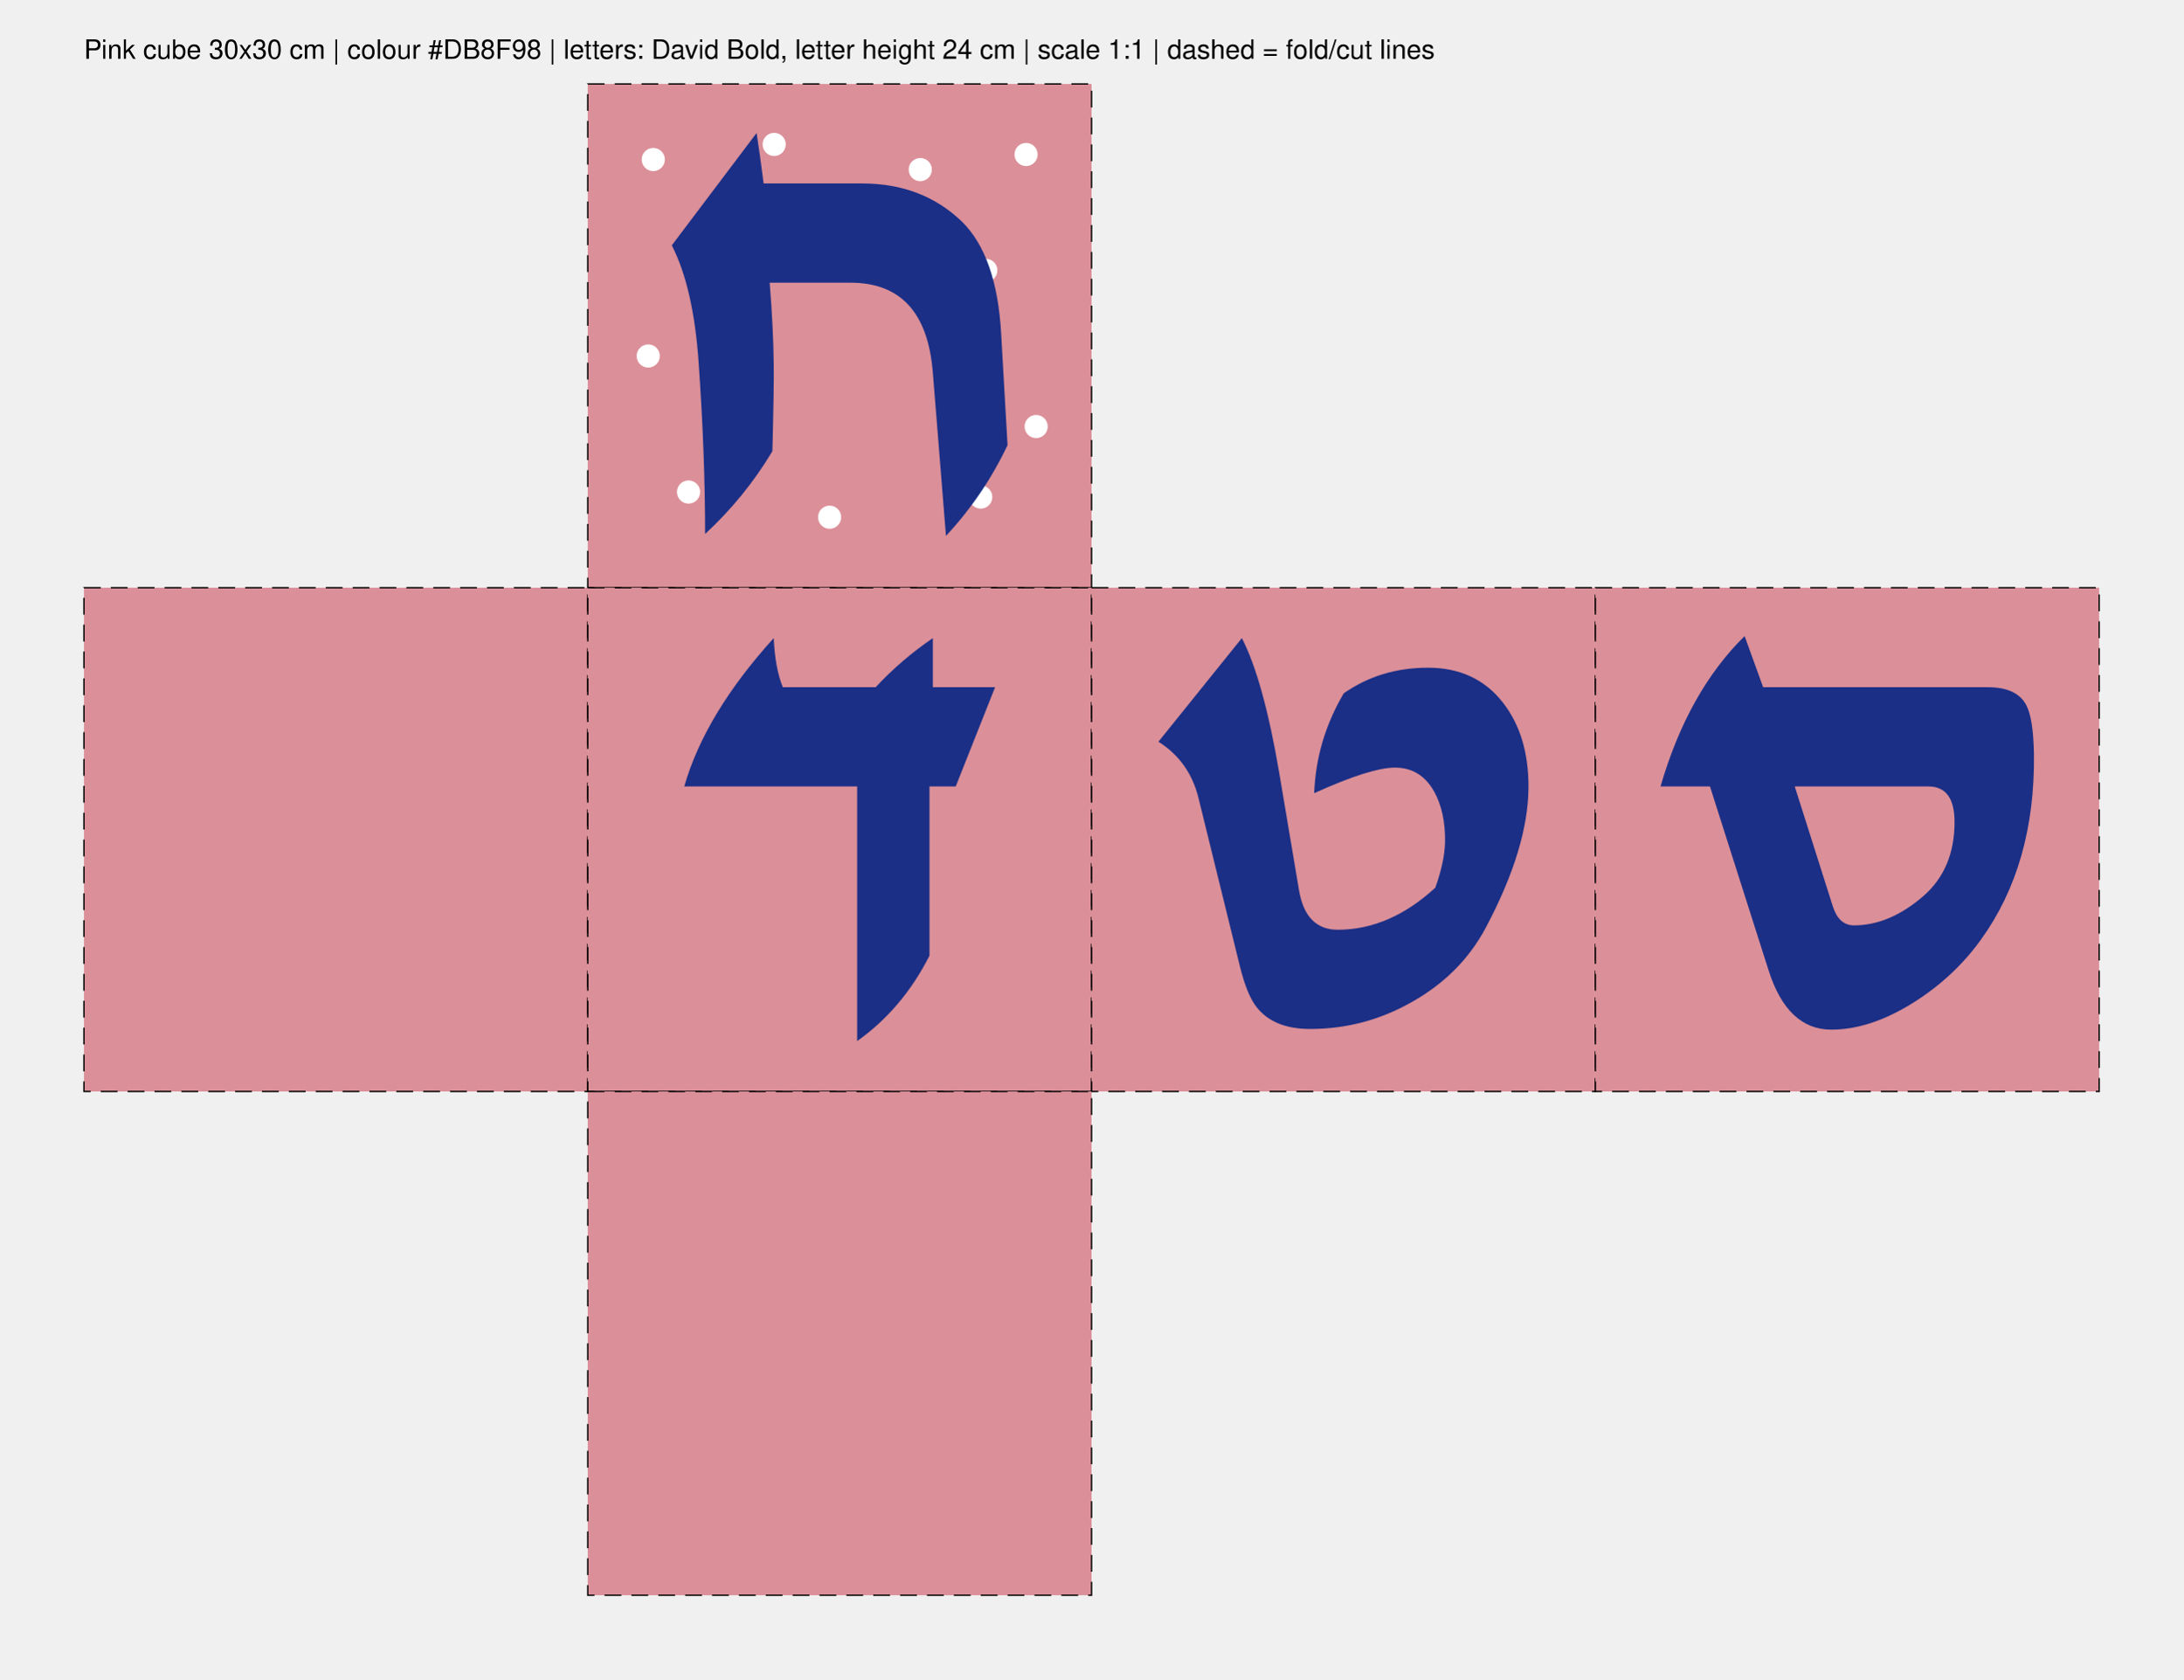
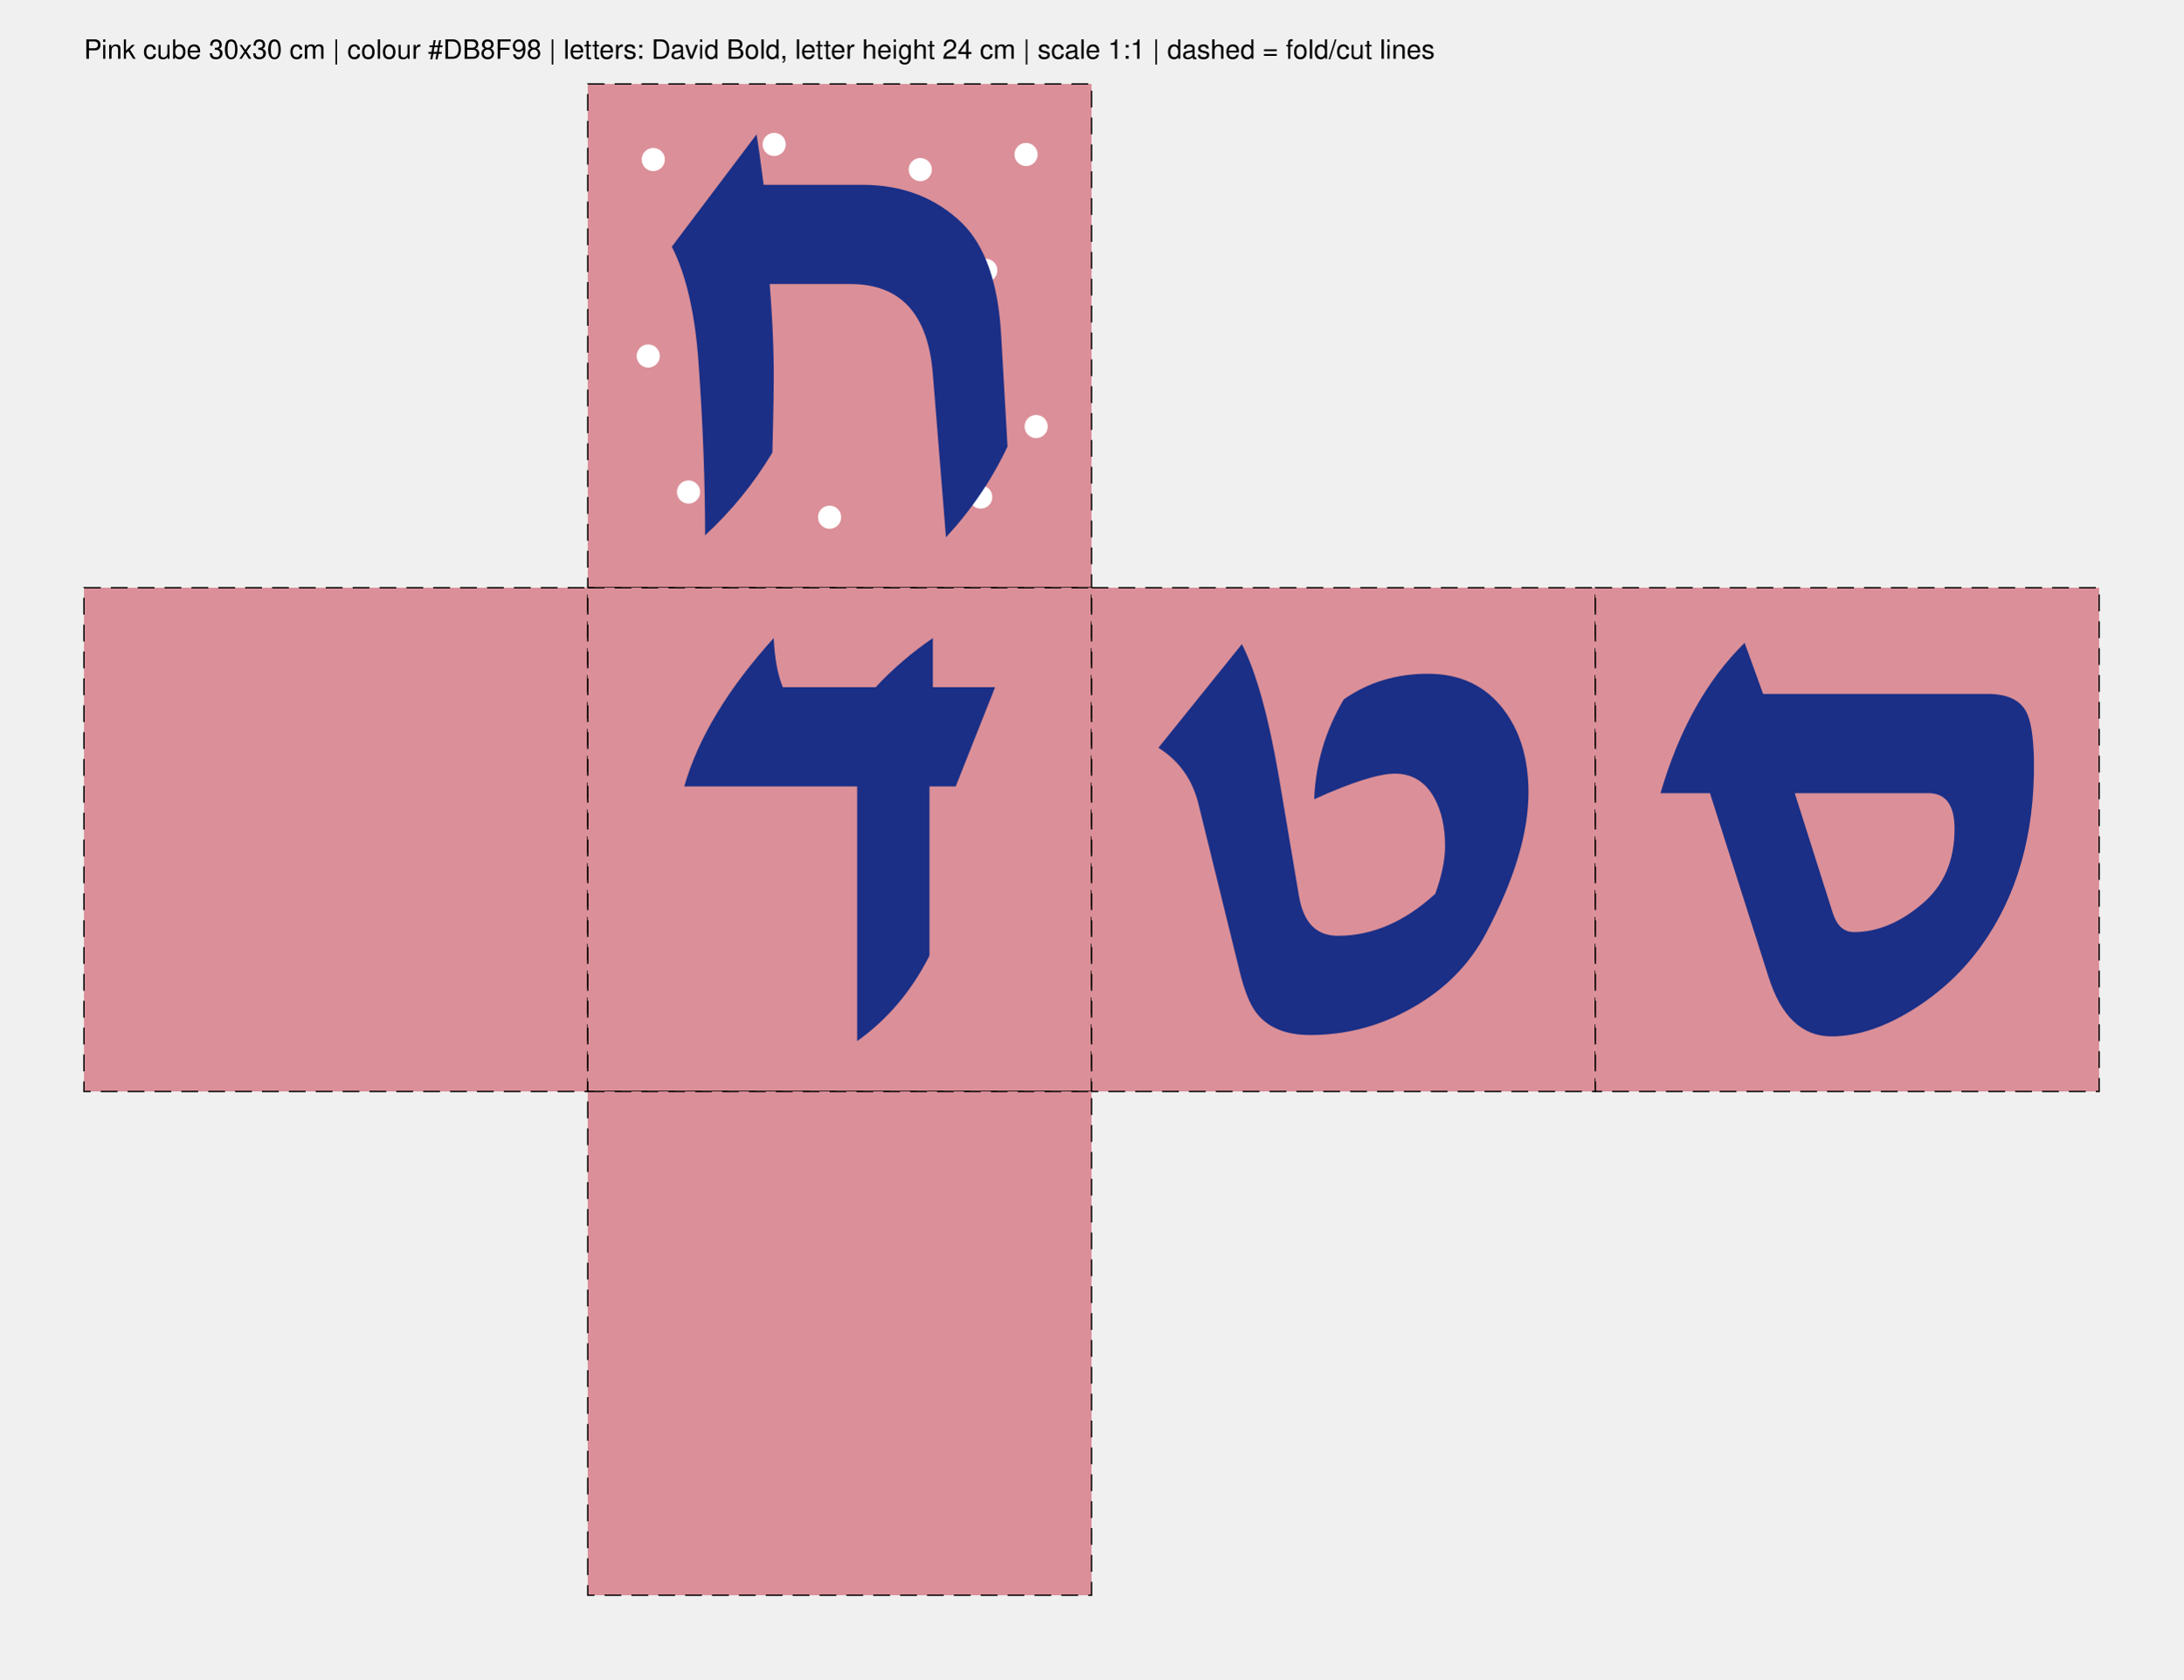
<svg xmlns="http://www.w3.org/2000/svg" width="130cm" height="100cm" viewBox="0 0 130 100">
  <rect x="35" y="5" width="30" height="30" fill="#db8f98" stroke="#000" stroke-width="0.08" stroke-dasharray="1 0.6" />
  <circle cx="38.90" cy="9.50" r="0.69" fill="#fff" />
  <circle cx="46.10" cy="8.60" r="0.69" fill="#fff" />
  <circle cx="54.80" cy="10.10" r="0.69" fill="#fff" />
  <circle cx="61.10" cy="9.20" r="0.69" fill="#fff" />
  <circle cx="41.60" cy="15.20" r="0.69" fill="#fff" />
  <circle cx="50.30" cy="13.70" r="0.69" fill="#fff" />
  <circle cx="58.70" cy="16.10" r="0.69" fill="#fff" />
  <circle cx="38.60" cy="21.20" r="0.69" fill="#fff" />
  <circle cx="44.90" cy="23.30" r="0.69" fill="#fff" />
  <circle cx="56.90" cy="22.70" r="0.69" fill="#fff" />
  <circle cx="61.70" cy="25.40" r="0.69" fill="#fff" />
  <circle cx="41.00" cy="29.30" r="0.69" fill="#fff" />
  <circle cx="49.40" cy="30.80" r="0.69" fill="#fff" />
  <circle cx="58.40" cy="29.60" r="0.69" fill="#fff" />
-   <path d="M1053 213Q983 65 870 -57L831 428Q810 696 586 696H346Q357 558 358 453Q359 384 354 195Q272 58 154 -51Q154 185 135 455Q120 680 55 807L307 1141Q315 1092 328 991H621Q800 991 918 877Q1021 775 1034 545Z" fill="#1b2f86" transform="translate(50.000 20.000) rotate(0) scale(0.020033 -0.020033) translate(-554.00 -538.00)" />
+   <path d="M1053 213Q983 65 870 -57L831 428Q810 696 586 696H346Q357 558 358 453Q359 384 354 195Q272 58 154 -51Q154 185 135 455Q120 680 55 807L307 1141Q315 1092 328 991H621Q800 991 918 877Q1021 775 1034 545Z" fill="#1b2f86" transform="translate(50.000 20.000) rotate(0) scale(0.020033 -0.020033) translate(-554.00 -542.00)" />
  <rect x="5" y="35" width="30" height="30" fill="#db8f98" stroke="#000" stroke-width="0.08" stroke-dasharray="1 0.6" />
  <rect x="35" y="35" width="30" height="30" fill="#db8f98" stroke="#000" stroke-width="0.08" stroke-dasharray="1 0.6" />
  <path d="M969 991 852 696H774V193Q694 35 559 -61V696H45Q107 912 311 1137Q315 1047 338 991H614Q689 1072 784 1137V991Z" fill="#1b2f86" transform="translate(50.000 50.000) rotate(0) scale(0.020033 -0.020033) translate(-507.00 -538.00)" />
  <rect x="65" y="35" width="30" height="30" fill="#db8f98" stroke="#000" stroke-width="0.08" stroke-dasharray="1 0.6" />
-   <path d="M1147 696Q1147 515 1020 276Q946 137 800 55Q659 -25 498 -25Q389 -25 338 41Q310 77 289 162L166 662Q139 771 47 829L295 1137Q359 1013 406 737L465 387Q485 270 580 270Q734 270 870 395Q898 473 899 532Q900 620 867 680Q827 752 750 752Q678 752 510 676Q516 834 598 973Q707 1049 848 1049Q991 1049 1072 944Q1147 847 1147 696Z" fill="#1b2f86" transform="translate(80.000 50.000) rotate(0) scale(0.020033 -0.020033) translate(-597.00 -538.00)" />
+   <path d="M1147 696Q1147 515 1020 276Q946 137 800 55Q659 -25 498 -25Q389 -25 338 41Q310 77 289 162L166 662Q139 771 47 829L295 1137Q359 1013 406 737L465 387Q485 270 580 270Q734 270 870 395Q898 473 899 532Q900 620 867 680Q827 752 750 752Q678 752 510 676Q516 834 598 973Q707 1049 848 1049Q991 1049 1072 944Q1147 847 1147 696Z" fill="#1b2f86" transform="translate(80.000 50.000) rotate(0) scale(0.020033 -0.020033) translate(-597.00 -556.00)" />
  <rect x="95" y="35" width="30" height="30" fill="#db8f98" stroke="#000" stroke-width="0.08" stroke-dasharray="1 0.6" />
-   <path d="M1141 793Q1145 464 983 240Q903 129 782 53Q654 -27 539 -27Q408 -27 352 150L178 696H31Q113 978 281 1143L336 991H1004Q1090 991 1118 938Q1139 899 1141 793ZM905 590Q905 696 827 696H430L543 340Q561 283 606 283Q711 283 811 369Q905 450 905 590Z" fill="#1b2f86" transform="translate(110.000 50.000) rotate(0) scale(0.020033 -0.020033) translate(-586.05 -538.00)" />
+   <path d="M1141 793Q1145 464 983 240Q903 129 782 53Q654 -27 539 -27Q408 -27 352 150L178 696H31Q113 978 281 1143L336 991H1004Q1090 991 1118 938Q1139 899 1141 793ZM905 590Q905 696 827 696H430L543 340Q561 283 606 283Q711 283 811 369Q905 450 905 590Z" fill="#1b2f86" transform="translate(110.000 50.000) rotate(0) scale(0.020033 -0.020033) translate(-586.05 -558.00)" />
  <rect x="35" y="65" width="30" height="30" fill="#db8f98" stroke="#000" stroke-width="0.08" stroke-dasharray="1 0.6" />
  <text x="5" y="3.5" font-size="1.6" font-family="Helvetica" fill="#000">Pink cube 30x30 cm | colour #DB8F98 | letters: David Bold, letter height 24 cm | scale 1:1 | dashed = fold/cut lines</text>
</svg>
